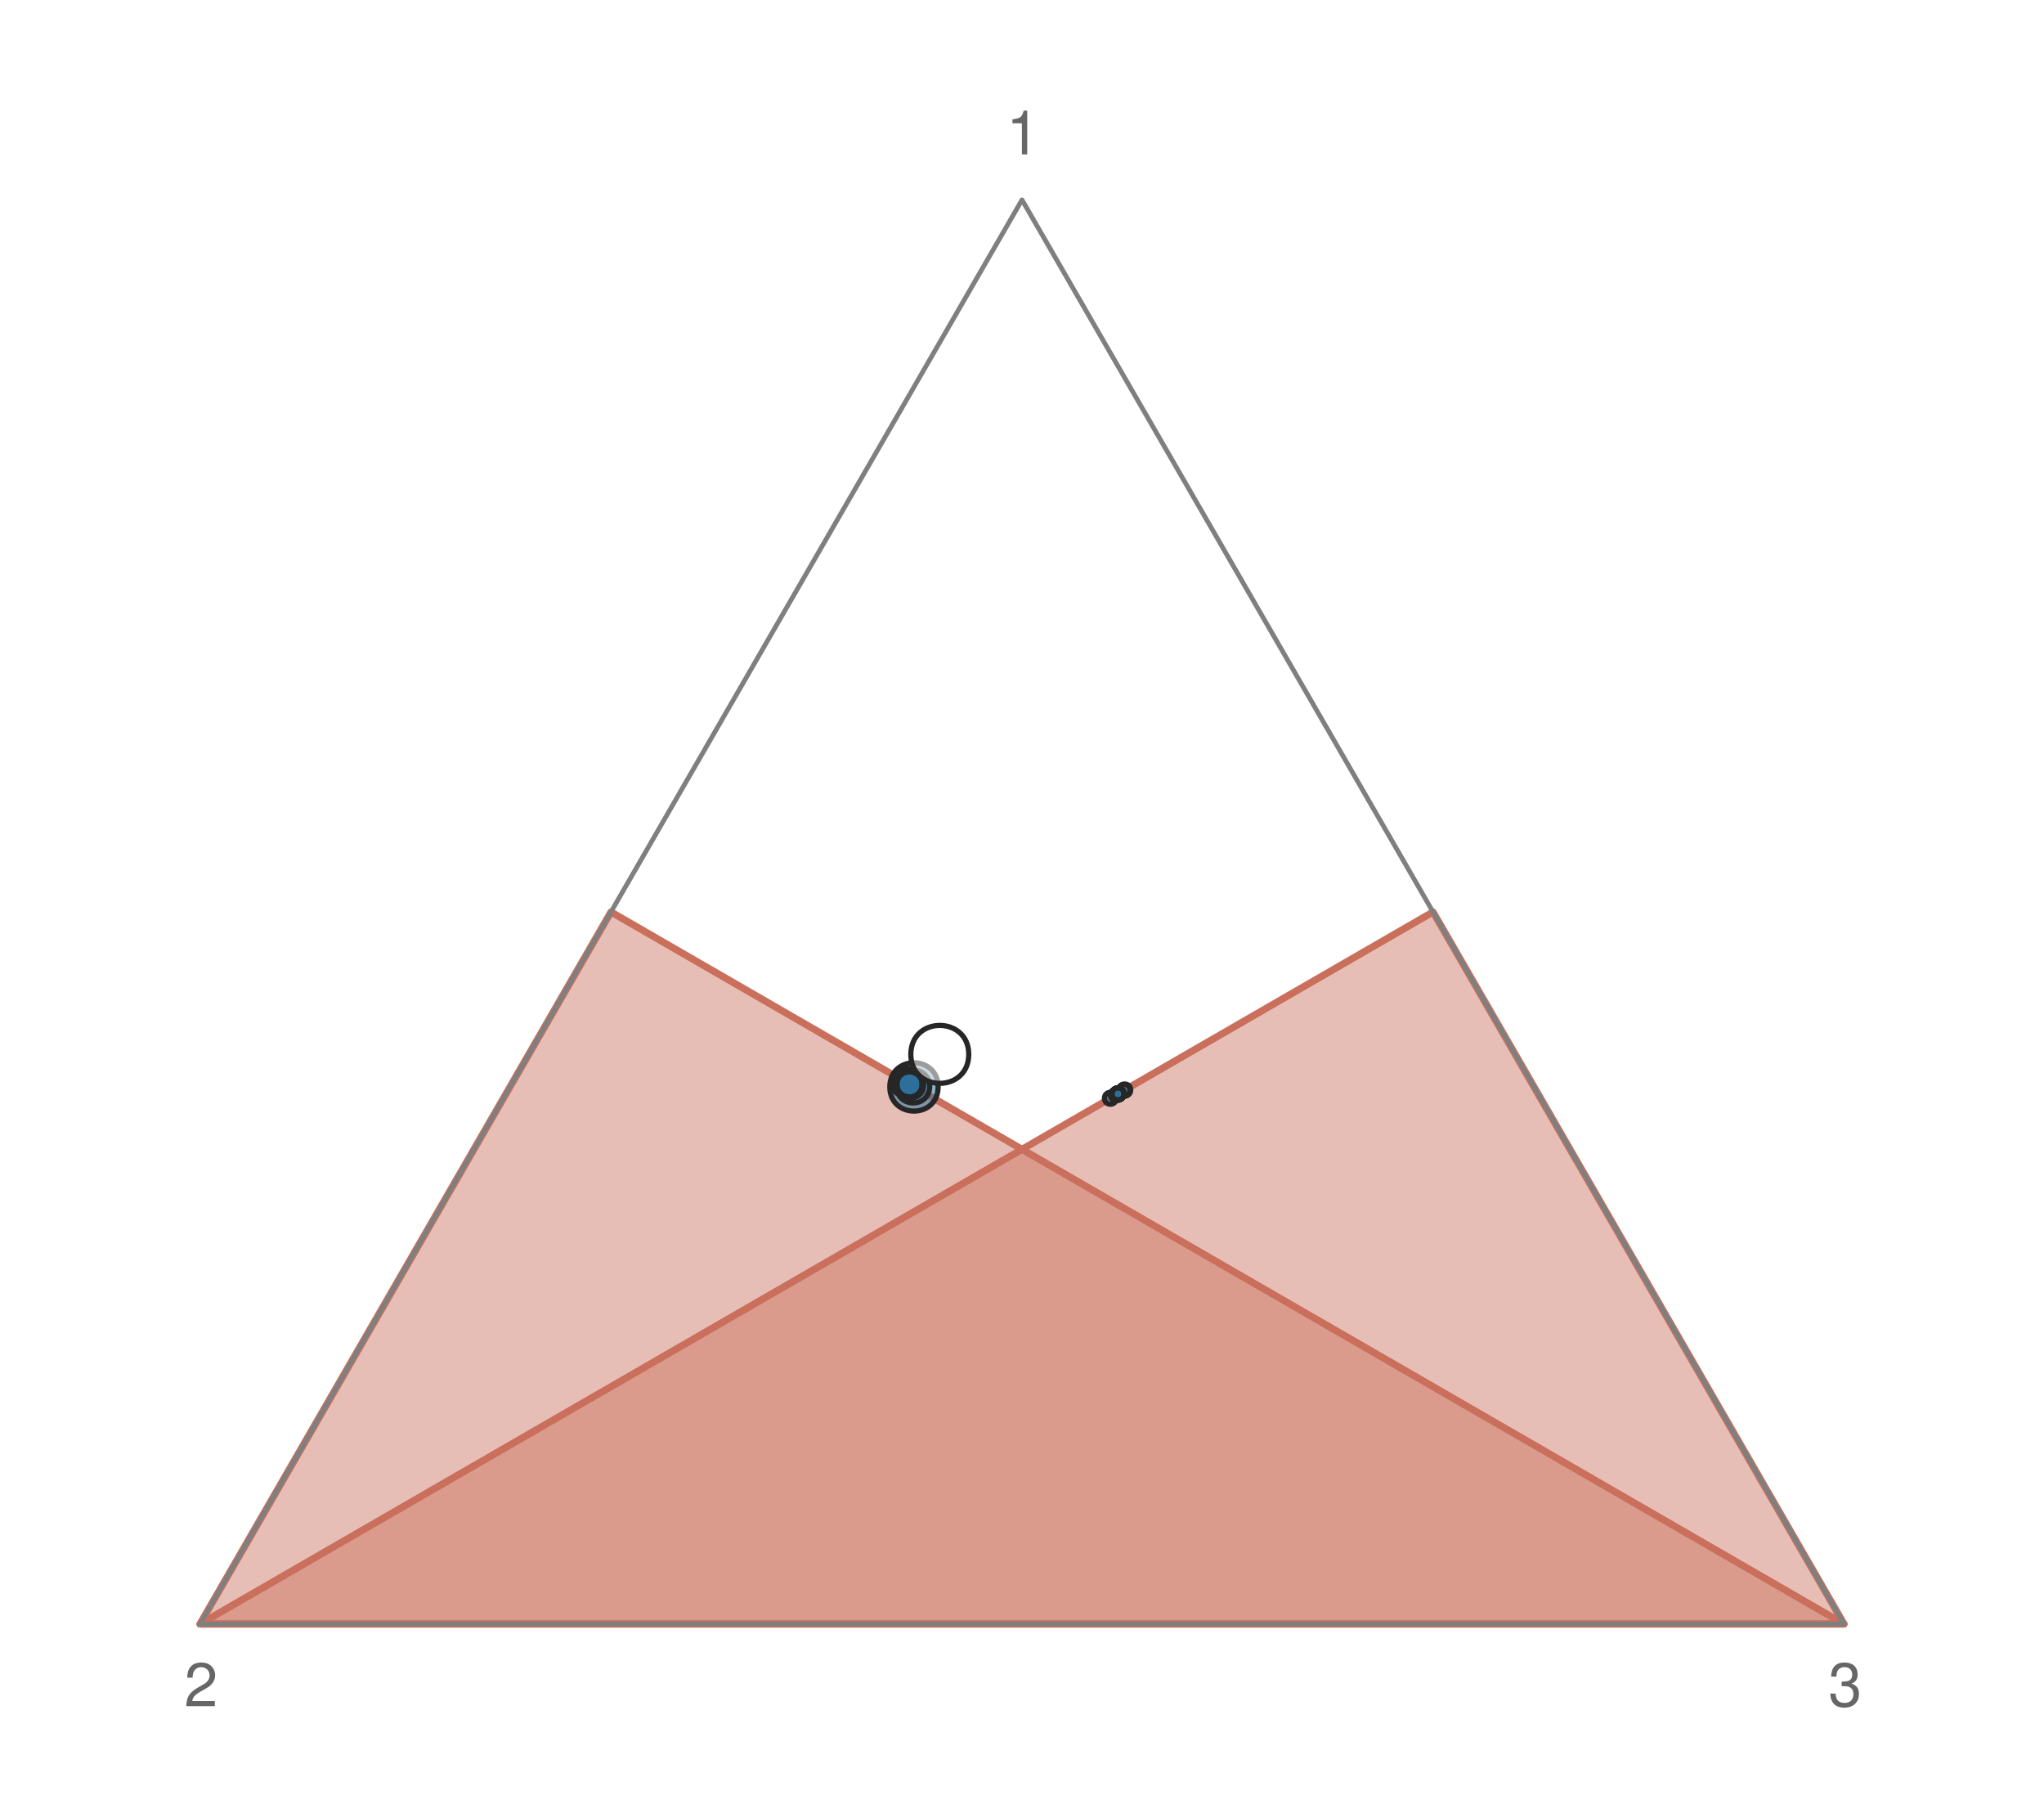
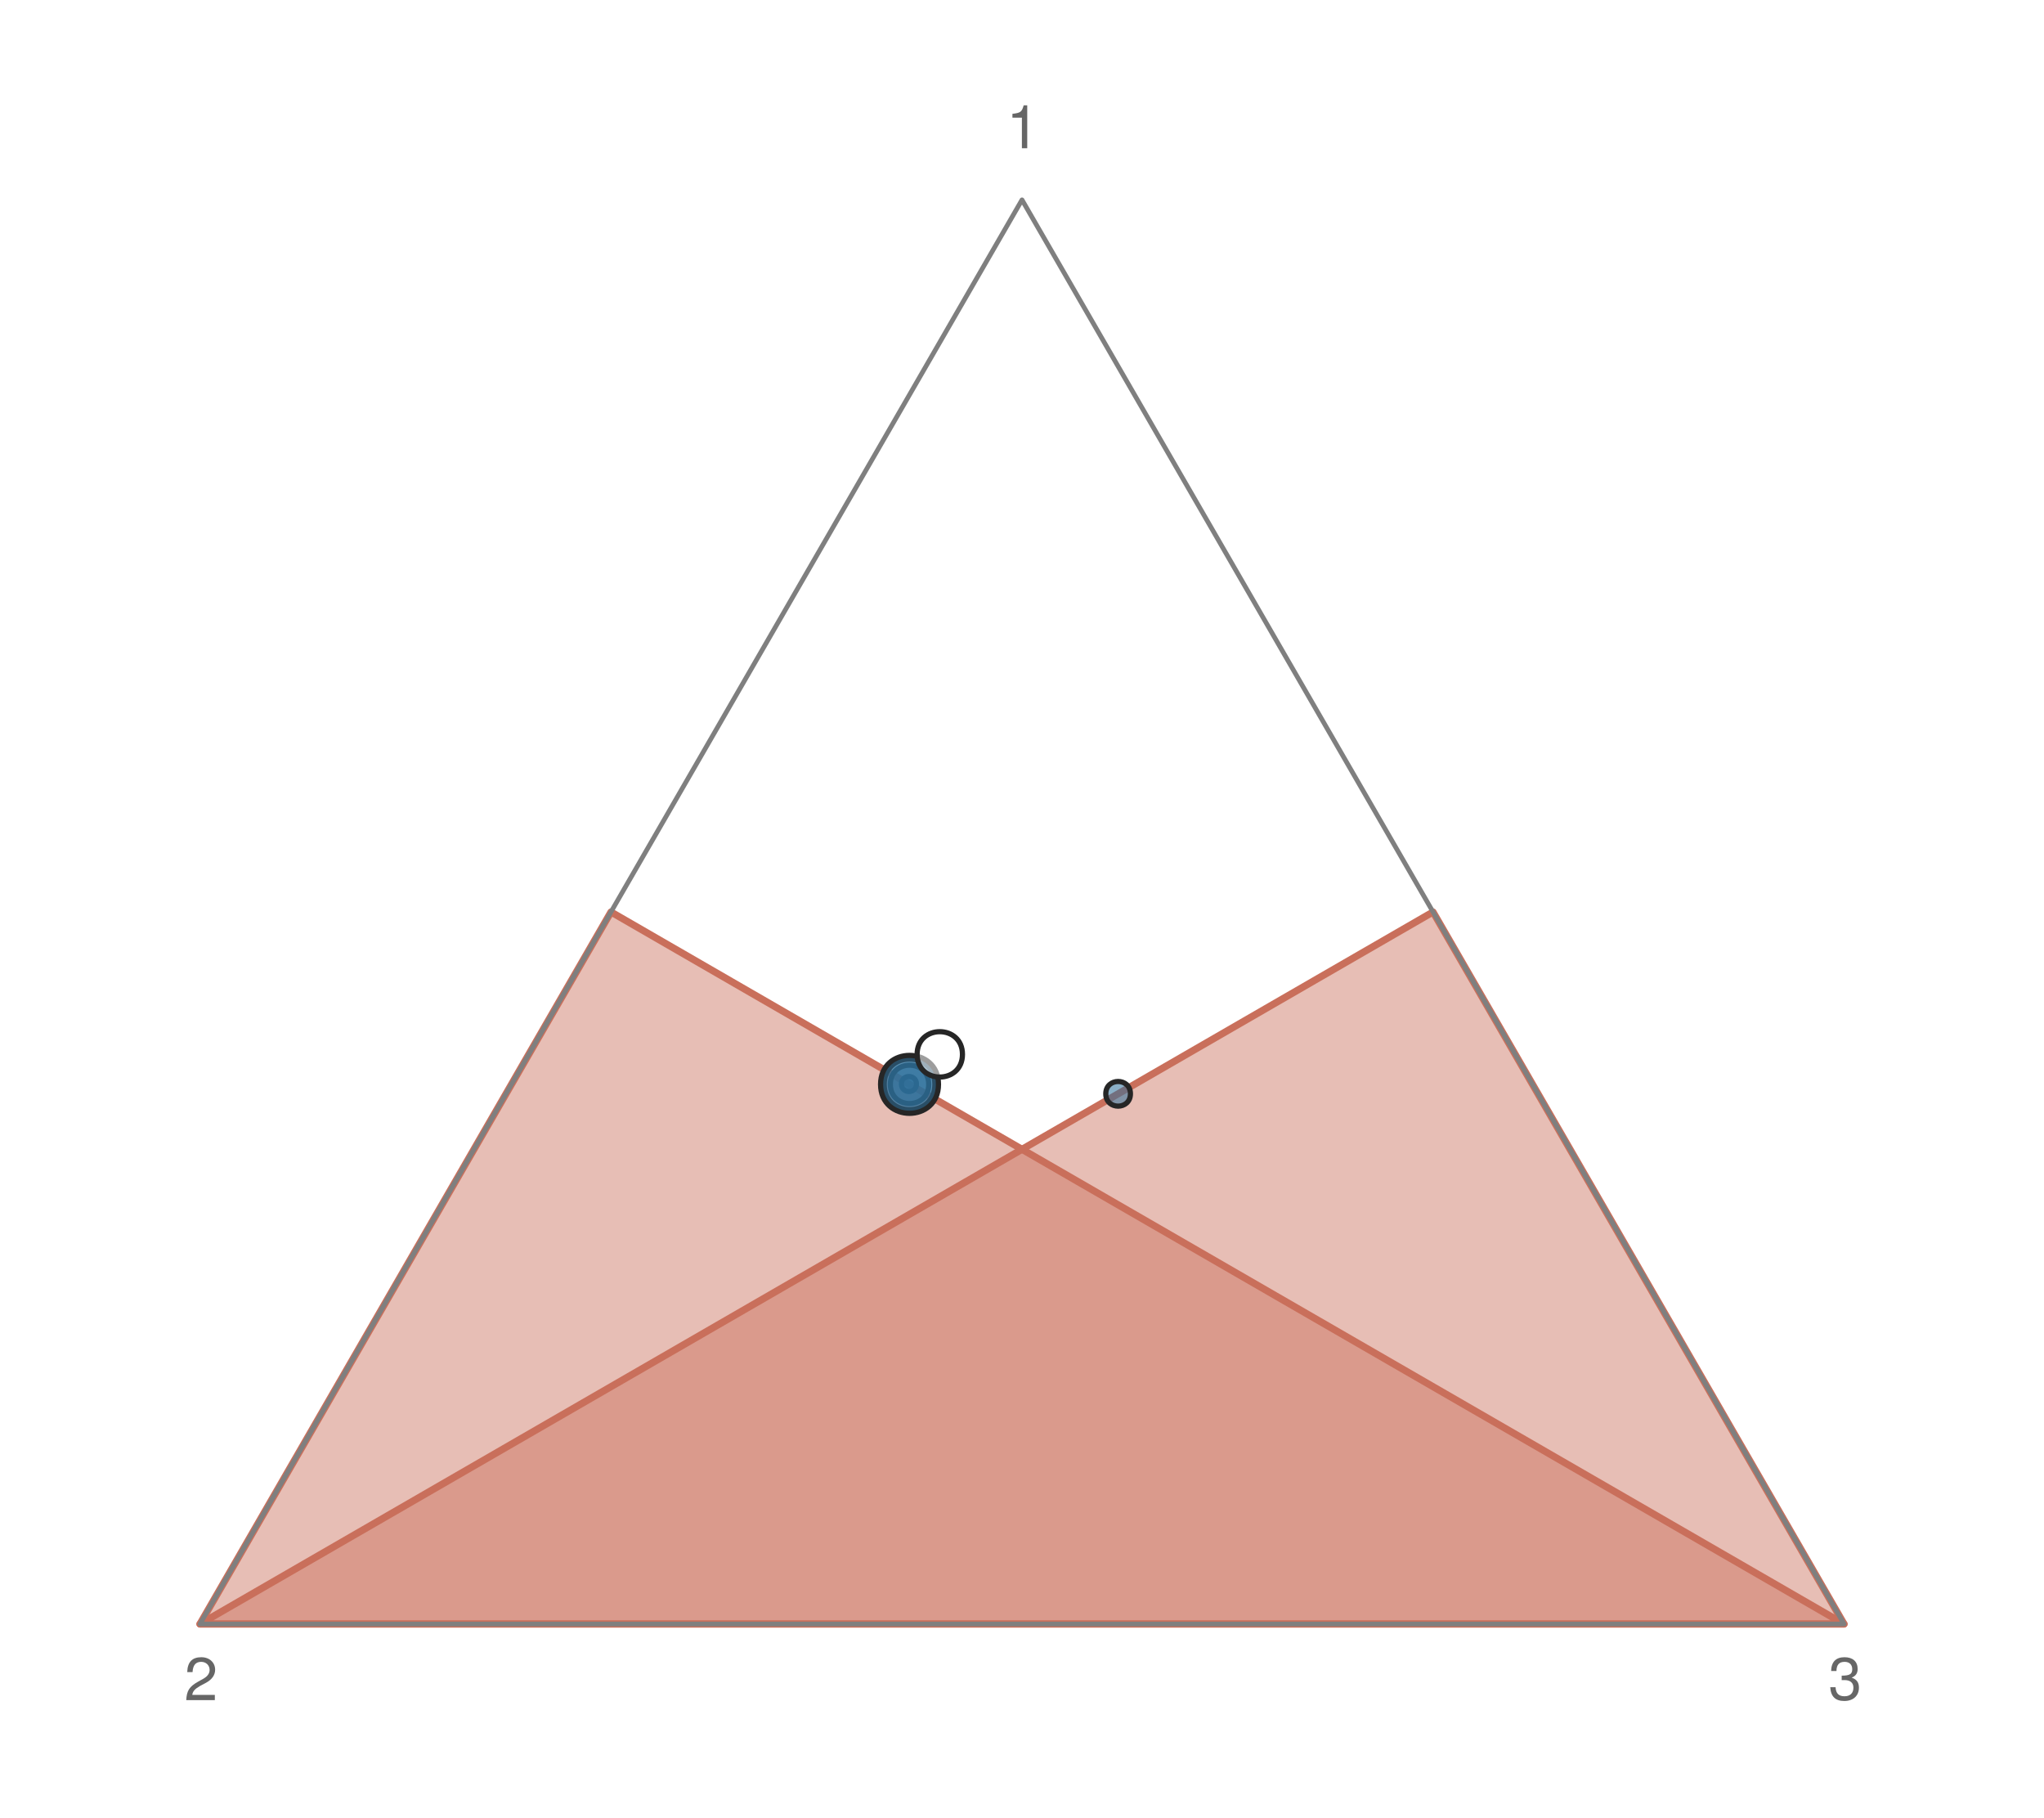
- <svg xmlns="http://www.w3.org/2000/svg" xmlns:xlink="http://www.w3.org/1999/xlink" width="324pt" height="288pt" viewBox="0 0 324 288">
+ <svg xmlns="http://www.w3.org/2000/svg" xmlns:xlink="http://www.w3.org/1999/xlink" width="324pt" height="288pt" viewBox="0 0 324 288" version="1.1">
  <defs>
    <g>
-       <g id="glyph-0-0">
-         <path d="M 2.484 -4.938 L 2.484 0 L 3.328 0 L 3.328 -6.938 L 2.766 -6.938 C 2.469 -5.875 2.281 -5.734 0.984 -5.562 L 0.984 -4.938 Z M 2.484 -4.938 " />
-       </g>
-       <g id="glyph-0-1">
-         <path d="M 4.859 -0.828 L 1.281 -0.828 C 1.359 -1.406 1.672 -1.781 2.5 -2.281 L 3.469 -2.828 C 4.406 -3.344 4.906 -4.062 4.906 -4.906 C 4.906 -5.484 4.672 -6.031 4.266 -6.406 C 3.859 -6.766 3.375 -6.938 2.719 -6.938 C 1.859 -6.938 1.219 -6.625 0.844 -6.031 C 0.609 -5.672 0.5 -5.234 0.484 -4.531 L 1.328 -4.531 C 1.359 -5.016 1.406 -5.281 1.531 -5.516 C 1.75 -5.938 2.188 -6.203 2.703 -6.203 C 3.469 -6.203 4.031 -5.641 4.031 -4.891 C 4.031 -4.344 3.719 -3.859 3.125 -3.516 L 2.234 -3 C 0.812 -2.172 0.406 -1.531 0.328 -0.016 L 4.859 -0.016 Z M 4.859 -0.828 " />
-       </g>
-       <g id="glyph-0-2">
-         <path d="M 2.125 -3.188 L 2.578 -3.188 C 3.5 -3.188 3.984 -2.766 3.984 -1.922 C 3.984 -1.062 3.469 -0.531 2.594 -0.531 C 1.656 -0.531 1.203 -1 1.156 -2.016 L 0.312 -2.016 C 0.344 -1.453 0.438 -1.094 0.609 -0.781 C 0.953 -0.109 1.625 0.219 2.547 0.219 C 3.953 0.219 4.859 -0.625 4.859 -1.938 C 4.859 -2.828 4.516 -3.297 3.703 -3.594 C 4.344 -3.844 4.656 -4.328 4.656 -5.031 C 4.656 -6.219 3.875 -6.938 2.578 -6.938 C 1.203 -6.938 0.484 -6.172 0.453 -4.703 L 1.297 -4.703 C 1.312 -5.125 1.344 -5.359 1.453 -5.578 C 1.641 -5.969 2.062 -6.203 2.594 -6.203 C 3.344 -6.203 3.797 -5.75 3.797 -5 C 3.797 -4.516 3.609 -4.219 3.25 -4.047 C 3.016 -3.953 2.703 -3.922 2.125 -3.906 Z M 2.125 -3.188 " />
-       </g>
+       <symbol overflow="visible" id="glyph0-0">
+         <path style="stroke:none;" d="" />
+       </symbol>
+       <symbol overflow="visible" id="glyph0-1">
+         <path style="stroke:none;" d="M 3.328 0 L 3.328 -6.797 L 2.766 -6.797 C 2.469 -5.75 2.281 -5.609 0.984 -5.453 L 0.984 -4.844 L 2.484 -4.844 L 2.484 0 Z M 3.328 0 " />
+       </symbol>
+       <symbol overflow="visible" id="glyph0-2">
+         <path style="stroke:none;" d="M 4.906 -4.812 C 4.906 -5.953 4.016 -6.797 2.719 -6.797 C 1.328 -6.797 0.531 -6.094 0.484 -4.438 L 1.328 -4.438 C 1.391 -5.578 1.859 -6.062 2.703 -6.062 C 3.469 -6.062 4.031 -5.516 4.031 -4.781 C 4.031 -4.25 3.719 -3.797 3.125 -3.438 L 2.234 -2.938 C 0.812 -2.141 0.406 -1.5 0.328 0 L 4.859 0 L 4.859 -0.828 L 1.281 -0.828 C 1.359 -1.391 1.672 -1.75 2.5 -2.234 L 3.469 -2.75 C 4.406 -3.266 4.906 -3.969 4.906 -4.812 Z M 4.906 -4.812 " />
+       </symbol>
+       <symbol overflow="visible" id="glyph0-3">
+         <path style="stroke:none;" d="M 4.859 -1.969 C 4.859 -2.797 4.516 -3.281 3.703 -3.562 C 4.344 -3.812 4.656 -4.25 4.656 -4.938 C 4.656 -6.109 3.875 -6.797 2.578 -6.797 C 1.203 -6.797 0.484 -6.047 0.453 -4.609 L 1.297 -4.609 C 1.312 -5.609 1.734 -6.062 2.594 -6.062 C 3.344 -6.062 3.797 -5.625 3.797 -4.906 C 3.797 -4.172 3.469 -3.875 2.125 -3.875 L 2.125 -3.172 L 2.578 -3.172 C 3.516 -3.172 3.984 -2.719 3.984 -1.969 C 3.984 -1.109 3.469 -0.609 2.578 -0.609 C 1.656 -0.609 1.203 -1.062 1.156 -2.047 L 0.312 -2.047 C 0.406 -0.531 1.156 0.141 2.547 0.141 C 3.953 0.141 4.859 -0.688 4.859 -1.969 Z M 4.859 -1.969 " />
+       </symbol>
    </g>
  </defs>
-   <rect x="-32.4" y="-28.8" width="388.8" height="345.6" fill="rgb(100%, 100%, 100%)" fill-opacity="1" />
-   <path fill-rule="nonzero" fill="rgb(78.824%, 43.529%, 35.686%)" fill-opacity="0.451" stroke-width="1.125" stroke-linecap="round" stroke-linejoin="round" stroke="rgb(78.824%, 43.529%, 35.686%)" stroke-opacity="1" stroke-miterlimit="10" d="M 96.848 144.52 L 31.695 257.363 L 292.305 257.363 Z M 96.848 144.52 " />
-   <path fill-rule="nonzero" fill="rgb(78.824%, 43.529%, 35.686%)" fill-opacity="0.451" stroke-width="1.125" stroke-linecap="round" stroke-linejoin="round" stroke="rgb(78.824%, 43.529%, 35.686%)" stroke-opacity="1" stroke-miterlimit="10" d="M 227.152 144.52 L 31.695 257.363 L 292.305 257.363 Z M 227.152 144.52 " />
-   <path fill="none" stroke-width="0.75" stroke-linecap="round" stroke-linejoin="round" stroke="rgb(49.804%, 49.804%, 49.804%)" stroke-opacity="1" stroke-miterlimit="10" d="M 162 31.672 L 31.695 257.363 L 292.305 257.363 Z M 162 31.672 " />
-   <g fill="rgb(40%, 40%, 40%)" fill-opacity="1">
-     <use xlink:href="#glyph-0-0" x="159.5" y="24.47" />
+   <g id="surface31">
+     <rect x="0" y="0" width="324" height="288" style="fill:rgb(100%,100%,100%);fill-opacity:1;stroke:none;" />
+     <path style="fill-rule:nonzero;fill:rgb(78.824%,43.529%,35.686%);fill-opacity:0.451;stroke-width:1.125;stroke-linecap:round;stroke-linejoin:round;stroke:rgb(78.824%,43.529%,35.686%);stroke-opacity:1;stroke-miterlimit:10;" d="M 96.848 144.52 L 31.695 257.363 L 292.305 257.363 Z M 96.848 144.52 " />
+     <path style="fill-rule:nonzero;fill:rgb(78.824%,43.529%,35.686%);fill-opacity:0.451;stroke-width:1.125;stroke-linecap:round;stroke-linejoin:round;stroke:rgb(78.824%,43.529%,35.686%);stroke-opacity:1;stroke-miterlimit:10;" d="M 227.152 144.52 L 31.695 257.363 L 292.305 257.363 Z M 227.152 144.52 " />
+     <path style="fill:none;stroke-width:0.75;stroke-linecap:round;stroke-linejoin:round;stroke:rgb(49.804%,49.804%,49.804%);stroke-opacity:1;stroke-miterlimit:10;" d="M 162 31.672 L 31.695 257.363 L 292.305 257.363 Z M 162 31.672 " />
+     <g style="fill:rgb(40%,40%,40%);fill-opacity:1;">
+       <use xlink:href="#glyph0-1" x="159.5" y="23.492" />
+     </g>
+     <g style="fill:rgb(40%,40%,40%);fill-opacity:1;">
+       <use xlink:href="#glyph0-2" x="29.195" y="269.418" />
+     </g>
+     <g style="fill:rgb(40%,40%,40%);fill-opacity:1;">
+       <use xlink:href="#glyph0-3" x="289.805" y="269.418" />
+     </g>
+     <path style="fill-rule:nonzero;fill:rgb(17.255%,43.529%,60.784%);fill-opacity:0.549;stroke-width:0.825;stroke-linecap:round;stroke-linejoin:round;stroke:rgb(14.902%,14.902%,14.902%);stroke-opacity:1;stroke-miterlimit:10;" d="M 145.27 171.785 C 145.27 173.371 142.887 173.371 142.887 171.785 C 142.887 170.199 145.27 170.199 145.27 171.785 " />
+     <path style="fill-rule:nonzero;fill:rgb(17.255%,43.529%,60.784%);fill-opacity:0.549;stroke-width:0.825;stroke-linecap:round;stroke-linejoin:round;stroke:rgb(14.902%,14.902%,14.902%);stroke-opacity:1;stroke-miterlimit:10;" d="M 147.215 171.84 C 147.215 175.895 141.133 175.895 141.133 171.84 C 141.133 167.785 147.215 167.785 147.215 171.84 " />
+     <path style="fill-rule:nonzero;fill:rgb(17.255%,43.529%,60.784%);fill-opacity:0.549;stroke-width:0.825;stroke-linecap:round;stroke-linejoin:round;stroke:rgb(14.902%,14.902%,14.902%);stroke-opacity:1;stroke-miterlimit:10;" d="M 148.188 171.84 C 148.188 177.191 140.156 177.191 140.156 171.84 C 140.156 166.488 148.188 166.488 148.188 171.84 " />
+     <path style="fill-rule:nonzero;fill:rgb(17.255%,43.529%,60.784%);fill-opacity:0.549;stroke-width:0.825;stroke-linecap:round;stroke-linejoin:round;stroke:rgb(14.902%,14.902%,14.902%);stroke-opacity:1;stroke-miterlimit:10;" d="M 148.762 171.84 C 148.762 177.961 139.582 177.961 139.582 171.84 C 139.582 165.719 148.762 165.719 148.762 171.84 " />
+     <path style="fill-rule:nonzero;fill:rgb(17.255%,43.529%,60.784%);fill-opacity:0.549;stroke-width:0.825;stroke-linecap:round;stroke-linejoin:round;stroke:rgb(14.902%,14.902%,14.902%);stroke-opacity:1;stroke-miterlimit:10;" d="M 179.188 173.336 C 179.188 175.945 175.281 175.945 175.281 173.336 C 175.281 170.73 179.188 170.73 179.188 173.336 " />
+     <path style="fill-rule:nonzero;fill:rgb(100%,100%,100%);fill-opacity:0.549;stroke-width:0.825;stroke-linecap:round;stroke-linejoin:round;stroke:rgb(14.902%,14.902%,14.902%);stroke-opacity:1;stroke-miterlimit:10;" d="M 152.562 167.086 C 152.562 171.879 145.375 171.879 145.375 167.086 C 145.375 162.293 152.562 162.293 152.562 167.086 " />
  </g>
-   <g fill="rgb(40%, 40%, 40%)" fill-opacity="1">
-     <use xlink:href="#glyph-0-1" x="29.195" y="270.396" />
-   </g>
-   <g fill="rgb(40%, 40%, 40%)" fill-opacity="1">
-     <use xlink:href="#glyph-0-2" x="289.805" y="270.396" />
-   </g>
-   <path fill-rule="nonzero" fill="rgb(17.255%, 43.529%, 60.784%)" fill-opacity="0.549" stroke-width="0.825" stroke-linecap="round" stroke-linejoin="round" stroke="rgb(14.902%, 14.902%, 14.902%)" stroke-opacity="1" stroke-miterlimit="10" d="M 148.703 172.246 C 148.703 177.352 141.047 177.352 141.047 172.246 C 141.047 167.141 148.703 167.141 148.703 172.246 " />
-   <path fill-rule="nonzero" fill="rgb(17.255%, 43.529%, 60.784%)" fill-opacity="0.549" stroke-width="0.825" stroke-linecap="round" stroke-linejoin="round" stroke="rgb(14.902%, 14.902%, 14.902%)" stroke-opacity="1" stroke-miterlimit="10" d="M 145.785 171.496 C 145.785 174.445 141.359 174.445 141.359 171.496 C 141.359 168.543 145.785 168.543 145.785 171.496 " />
-   <path fill-rule="nonzero" fill="rgb(17.255%, 43.529%, 60.784%)" fill-opacity="0.549" stroke-width="0.825" stroke-linecap="round" stroke-linejoin="round" stroke="rgb(14.902%, 14.902%, 14.902%)" stroke-opacity="1" stroke-miterlimit="10" d="M 147.359 172.172 C 147.359 175.652 142.141 175.652 142.141 172.172 C 142.141 168.695 147.359 168.695 147.359 172.172 " />
-   <path fill-rule="nonzero" fill="rgb(17.255%, 43.529%, 60.784%)" fill-opacity="0.549" stroke-width="0.825" stroke-linecap="round" stroke-linejoin="round" stroke="rgb(14.902%, 14.902%, 14.902%)" stroke-opacity="1" stroke-miterlimit="10" d="M 145.801 171.598 C 145.801 174.328 141.703 174.328 141.703 171.598 C 141.703 168.867 145.801 168.867 145.801 171.598 " />
-   <path fill-rule="nonzero" fill="rgb(17.255%, 43.529%, 60.784%)" fill-opacity="0.549" stroke-width="0.825" stroke-linecap="round" stroke-linejoin="round" stroke="rgb(14.902%, 14.902%, 14.902%)" stroke-opacity="1" stroke-miterlimit="10" d="M 146.281 171.785 C 146.281 174.723 141.875 174.723 141.875 171.785 C 141.875 168.848 146.281 168.848 146.281 171.785 " />
-   <path fill-rule="nonzero" fill="rgb(17.255%, 43.529%, 60.784%)" fill-opacity="0.549" stroke-width="0.825" stroke-linecap="round" stroke-linejoin="round" stroke="rgb(14.902%, 14.902%, 14.902%)" stroke-opacity="1" stroke-miterlimit="10" d="M 146.398 171.855 C 146.398 174.789 141.996 174.789 141.996 171.855 C 141.996 168.922 146.398 168.922 146.398 171.855 " />
-   <path fill-rule="nonzero" fill="rgb(17.255%, 43.529%, 60.784%)" fill-opacity="0.549" stroke-width="0.825" stroke-linecap="round" stroke-linejoin="round" stroke="rgb(14.902%, 14.902%, 14.902%)" stroke-opacity="1" stroke-miterlimit="10" d="M 146.34 171.848 C 146.34 174.719 142.035 174.719 142.035 171.848 C 142.035 168.977 146.34 168.977 146.34 171.848 " />
-   <path fill-rule="nonzero" fill="rgb(17.255%, 43.529%, 60.784%)" fill-opacity="0.549" stroke-width="0.825" stroke-linecap="round" stroke-linejoin="round" stroke="rgb(14.902%, 14.902%, 14.902%)" stroke-opacity="1" stroke-miterlimit="10" d="M 146.297 171.844 C 146.297 174.668 142.062 174.668 142.062 171.844 C 142.062 169.02 146.297 169.02 146.297 171.844 " />
-   <path fill-rule="nonzero" fill="rgb(17.255%, 43.529%, 60.784%)" fill-opacity="0.549" stroke-width="0.825" stroke-linecap="round" stroke-linejoin="round" stroke="rgb(14.902%, 14.902%, 14.902%)" stroke-opacity="1" stroke-miterlimit="10" d="M 146.266 171.844 C 146.266 174.629 142.086 174.629 142.086 171.844 C 142.086 169.055 146.266 169.055 146.266 171.844 " />
-   <path fill-rule="nonzero" fill="rgb(17.255%, 43.529%, 60.784%)" fill-opacity="0.549" stroke-width="0.825" stroke-linecap="round" stroke-linejoin="round" stroke="rgb(14.902%, 14.902%, 14.902%)" stroke-opacity="1" stroke-miterlimit="10" d="M 146.242 171.844 C 146.242 174.598 142.109 174.598 142.109 171.844 C 142.109 169.086 146.242 169.086 146.242 171.844 " />
-   <path fill-rule="nonzero" fill="rgb(17.255%, 43.529%, 60.784%)" fill-opacity="0.549" stroke-width="0.825" stroke-linecap="round" stroke-linejoin="round" stroke="rgb(14.902%, 14.902%, 14.902%)" stroke-opacity="1" stroke-miterlimit="10" d="M 146.219 171.84 C 146.219 174.57 142.129 174.57 142.129 171.84 C 142.129 169.113 146.219 169.113 146.219 171.84 " />
-   <path fill-rule="nonzero" fill="rgb(17.255%, 43.529%, 60.784%)" fill-opacity="0.549" stroke-width="0.825" stroke-linecap="round" stroke-linejoin="round" stroke="rgb(14.902%, 14.902%, 14.902%)" stroke-opacity="1" stroke-miterlimit="10" d="M 146.199 171.84 C 146.199 174.543 142.145 174.543 142.145 171.84 C 142.145 169.137 146.199 169.137 146.199 171.84 " />
-   <path fill-rule="nonzero" fill="rgb(17.255%, 43.529%, 60.784%)" fill-opacity="0.549" stroke-width="0.825" stroke-linecap="round" stroke-linejoin="round" stroke="rgb(14.902%, 14.902%, 14.902%)" stroke-opacity="1" stroke-miterlimit="10" d="M 146.184 171.84 C 146.184 174.523 142.16 174.523 142.16 171.84 C 142.16 169.16 146.184 169.16 146.184 171.84 " />
-   <path fill-rule="nonzero" fill="rgb(17.255%, 43.529%, 60.784%)" fill-opacity="0.549" stroke-width="0.825" stroke-linecap="round" stroke-linejoin="round" stroke="rgb(14.902%, 14.902%, 14.902%)" stroke-opacity="1" stroke-miterlimit="10" d="M 146.168 171.84 C 146.168 174.504 142.176 174.504 142.176 171.84 C 142.176 169.18 146.168 169.18 146.168 171.84 " />
-   <path fill-rule="nonzero" fill="rgb(17.255%, 43.529%, 60.784%)" fill-opacity="0.549" stroke-width="0.825" stroke-linecap="round" stroke-linejoin="round" stroke="rgb(14.902%, 14.902%, 14.902%)" stroke-opacity="1" stroke-miterlimit="10" d="M 146.156 171.84 C 146.156 174.484 142.188 174.484 142.188 171.84 C 142.188 169.195 146.156 169.195 146.156 171.84 " />
-   <path fill-rule="nonzero" fill="rgb(17.255%, 43.529%, 60.784%)" fill-opacity="0.549" stroke-width="0.825" stroke-linecap="round" stroke-linejoin="round" stroke="rgb(14.902%, 14.902%, 14.902%)" stroke-opacity="1" stroke-miterlimit="10" d="M 179.23 172.73 C 179.23 173.988 177.34 173.988 177.34 172.73 C 177.34 171.469 179.23 171.469 179.23 172.73 " />
-   <path fill-rule="nonzero" fill="rgb(17.255%, 43.529%, 60.784%)" fill-opacity="0.549" stroke-width="0.825" stroke-linecap="round" stroke-linejoin="round" stroke="rgb(14.902%, 14.902%, 14.902%)" stroke-opacity="1" stroke-miterlimit="10" d="M 176.957 174.043 C 176.957 175.305 175.066 175.305 175.066 174.043 C 175.066 172.781 176.957 172.781 176.957 174.043 " />
-   <path fill-rule="nonzero" fill="rgb(17.255%, 43.529%, 60.784%)" fill-opacity="0.549" stroke-width="0.825" stroke-linecap="round" stroke-linejoin="round" stroke="rgb(14.902%, 14.902%, 14.902%)" stroke-opacity="1" stroke-miterlimit="10" d="M 177.906 173.496 C 177.906 174.758 176.016 174.758 176.016 173.496 C 176.016 172.234 177.906 172.234 177.906 173.496 " />
-   <path fill-rule="nonzero" fill="rgb(17.255%, 43.529%, 60.784%)" fill-opacity="0.549" stroke-width="0.825" stroke-linecap="round" stroke-linejoin="round" stroke="rgb(14.902%, 14.902%, 14.902%)" stroke-opacity="1" stroke-miterlimit="10" d="M 179.129 172.789 C 179.129 174.051 177.238 174.051 177.238 172.789 C 177.238 171.531 179.129 171.531 179.129 172.789 " />
-   <path fill-rule="nonzero" fill="rgb(17.255%, 43.529%, 60.784%)" fill-opacity="0.549" stroke-width="0.825" stroke-linecap="round" stroke-linejoin="round" stroke="rgb(14.902%, 14.902%, 14.902%)" stroke-opacity="1" stroke-miterlimit="10" d="M 178.059 173.406 C 178.059 174.668 176.168 174.668 176.168 173.406 C 176.168 172.148 178.059 172.148 178.059 173.406 " />
-   <path fill-rule="nonzero" fill="rgb(17.255%, 43.529%, 60.784%)" fill-opacity="0.549" stroke-width="0.825" stroke-linecap="round" stroke-linejoin="round" stroke="rgb(14.902%, 14.902%, 14.902%)" stroke-opacity="1" stroke-miterlimit="10" d="M 178.152 173.355 C 178.152 174.613 176.262 174.613 176.262 173.355 C 176.262 172.094 178.152 172.094 178.152 173.355 " />
-   <path fill-rule="nonzero" fill="rgb(17.255%, 43.529%, 60.784%)" fill-opacity="0.549" stroke-width="0.825" stroke-linecap="round" stroke-linejoin="round" stroke="rgb(14.902%, 14.902%, 14.902%)" stroke-opacity="1" stroke-miterlimit="10" d="M 178.18 173.336 C 178.18 174.598 176.289 174.598 176.289 173.336 C 176.289 172.078 178.18 172.078 178.18 173.336 " />
-   <path fill-rule="nonzero" fill="rgb(17.255%, 43.529%, 60.784%)" fill-opacity="0.549" stroke-width="0.825" stroke-linecap="round" stroke-linejoin="round" stroke="rgb(14.902%, 14.902%, 14.902%)" stroke-opacity="1" stroke-miterlimit="10" d="M 178.152 173.352 C 178.152 174.613 176.262 174.613 176.262 173.352 C 176.262 172.094 178.152 172.094 178.152 173.352 " />
-   <path fill-rule="nonzero" fill="rgb(17.255%, 43.529%, 60.784%)" fill-opacity="0.549" stroke-width="0.825" stroke-linecap="round" stroke-linejoin="round" stroke="rgb(14.902%, 14.902%, 14.902%)" stroke-opacity="1" stroke-miterlimit="10" d="M 178.141 173.359 C 178.141 174.621 176.25 174.621 176.25 173.359 C 176.25 172.102 178.141 172.102 178.141 173.359 " />
-   <path fill-rule="nonzero" fill="rgb(17.255%, 43.529%, 60.784%)" fill-opacity="0.549" stroke-width="0.825" stroke-linecap="round" stroke-linejoin="round" stroke="rgb(14.902%, 14.902%, 14.902%)" stroke-opacity="1" stroke-miterlimit="10" d="M 178.137 173.363 C 178.137 174.621 176.246 174.621 176.246 173.363 C 176.246 172.102 178.137 172.102 178.137 173.363 " />
-   <path fill-rule="nonzero" fill="rgb(17.255%, 43.529%, 60.784%)" fill-opacity="0.549" stroke-width="0.825" stroke-linecap="round" stroke-linejoin="round" stroke="rgb(14.902%, 14.902%, 14.902%)" stroke-opacity="1" stroke-miterlimit="10" d="M 178.141 173.359 C 178.141 174.621 176.25 174.621 176.25 173.359 C 176.25 172.102 178.141 172.102 178.141 173.359 " />
-   <path fill-rule="nonzero" fill="rgb(17.255%, 43.529%, 60.784%)" fill-opacity="0.549" stroke-width="0.825" stroke-linecap="round" stroke-linejoin="round" stroke="rgb(14.902%, 14.902%, 14.902%)" stroke-opacity="1" stroke-miterlimit="10" d="M 178.145 173.359 C 178.145 174.617 176.254 174.617 176.254 173.359 C 176.254 172.098 178.145 172.098 178.145 173.359 " />
-   <path fill-rule="nonzero" fill="rgb(17.255%, 43.529%, 60.784%)" fill-opacity="0.549" stroke-width="0.825" stroke-linecap="round" stroke-linejoin="round" stroke="rgb(14.902%, 14.902%, 14.902%)" stroke-opacity="1" stroke-miterlimit="10" d="M 178.148 173.355 C 178.148 174.613 176.258 174.613 176.258 173.355 C 176.258 172.094 178.148 172.094 178.148 173.355 " />
-   <path fill-rule="nonzero" fill="rgb(17.255%, 43.529%, 60.784%)" fill-opacity="0.549" stroke-width="0.825" stroke-linecap="round" stroke-linejoin="round" stroke="rgb(14.902%, 14.902%, 14.902%)" stroke-opacity="1" stroke-miterlimit="10" d="M 178.156 173.352 C 178.156 174.609 176.266 174.609 176.266 173.352 C 176.266 172.09 178.156 172.09 178.156 173.352 " />
-   <path fill-rule="nonzero" fill="rgb(17.255%, 43.529%, 60.784%)" fill-opacity="0.549" stroke-width="0.825" stroke-linecap="round" stroke-linejoin="round" stroke="rgb(14.902%, 14.902%, 14.902%)" stroke-opacity="1" stroke-miterlimit="10" d="M 178.164 173.348 C 178.164 174.605 176.273 174.605 176.273 173.348 C 176.273 172.086 178.164 172.086 178.164 173.348 " />
-   <path fill-rule="nonzero" fill="rgb(100%, 100%, 100%)" fill-opacity="0.549" stroke-width="0.825" stroke-linecap="round" stroke-linejoin="round" stroke="rgb(14.902%, 14.902%, 14.902%)" stroke-opacity="1" stroke-miterlimit="10" d="M 153.559 167.086 C 153.559 173.207 144.379 173.207 144.379 167.086 C 144.379 160.969 153.559 160.969 153.559 167.086 " />
</svg>
